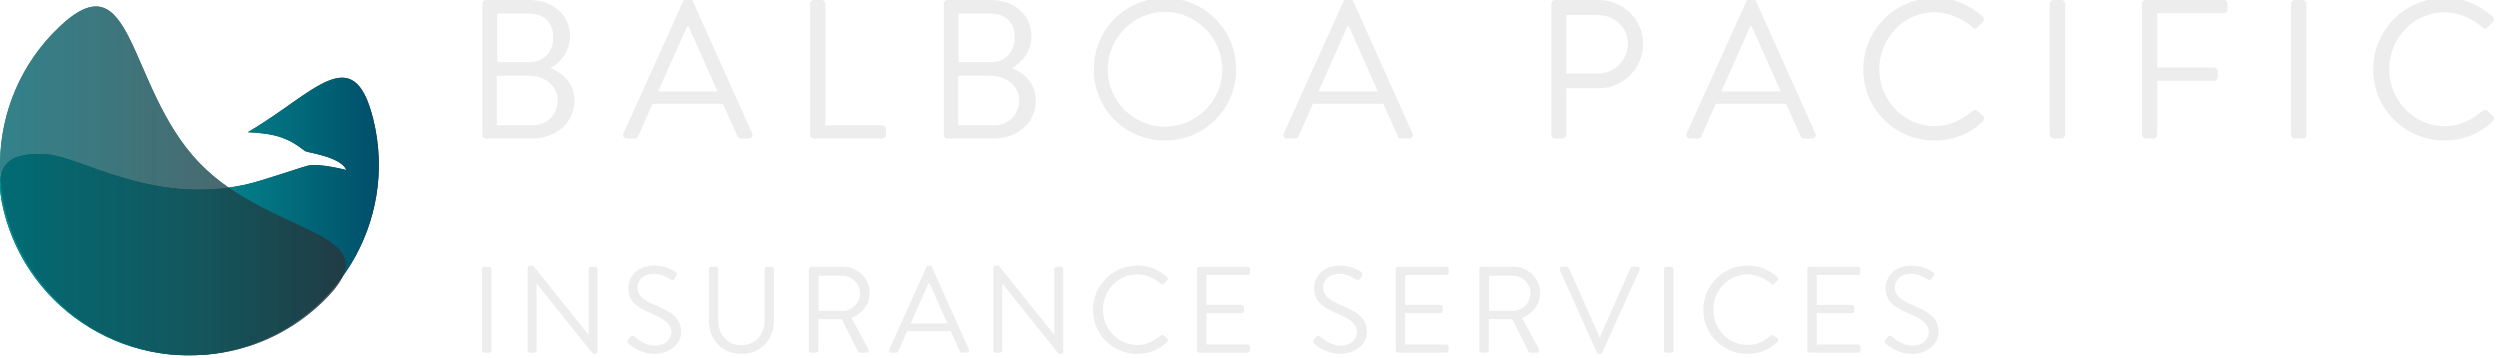
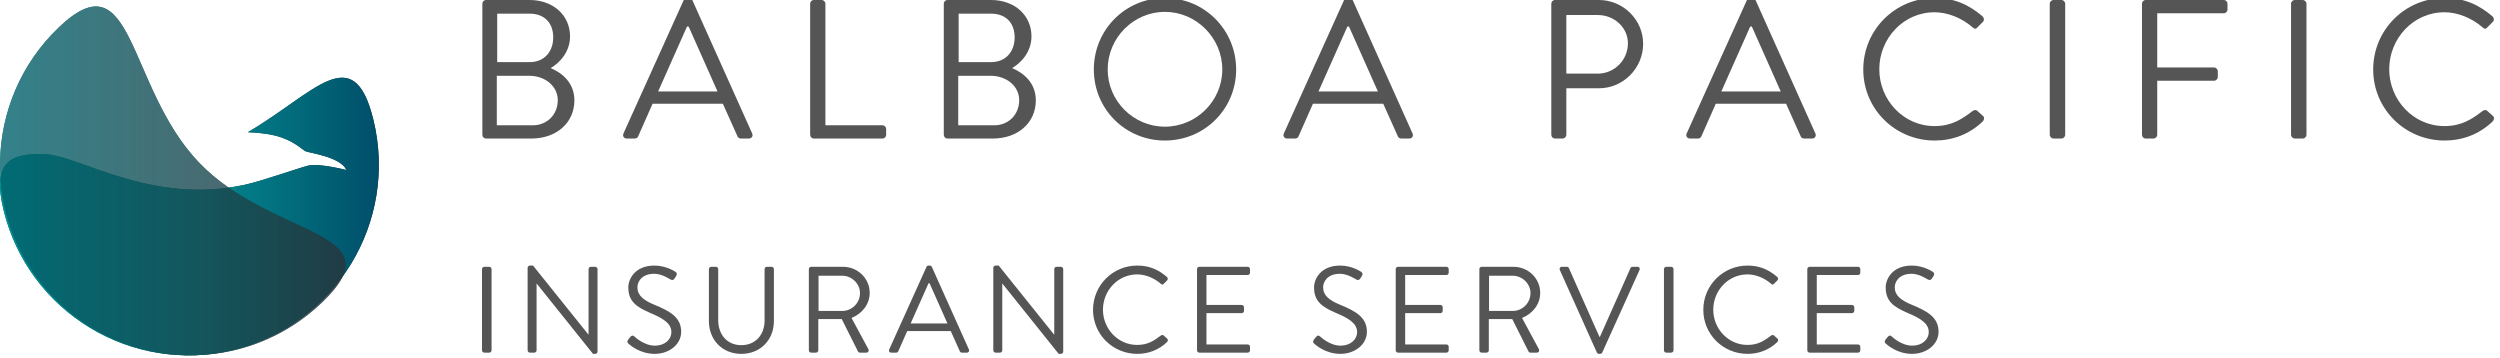
<svg xmlns="http://www.w3.org/2000/svg" width="100%" height="100%" viewBox="0 0 637 91" version="1.1" xml:space="preserve" style="fill-rule:evenodd;clip-rule:evenodd;stroke-linejoin:round;stroke-miterlimit:1.414;">
-   <g transform="matrix(0.75,0,0,0.75,-0,-0)">
-     <g transform="matrix(1,0,0,1,-2170.76,-1194.8)">
-       <clipPath id="_clip1">
-         <rect x="2170.76" y="1194.8" width="849.019" height="120.695" />
-       </clipPath>
-       <g clip-path="url(#_clip1)">
-         <g transform="matrix(1,0,0,1,352.146,104.313)">
-           <g transform="matrix(5.60409,0,0,5.60409,1981.23,717.25)">
-             <path d="M0.224,74.772C0.224,74.892 0.32,75 0.452,75L3.188,75C4.736,75 5.804,74.028 5.804,72.684C5.804,71.58 5,70.992 4.364,70.728C4.928,70.404 5.54,69.732 5.54,68.808C5.54,67.548 4.544,66.6 3.08,66.6L0.452,66.6C0.32,66.6 0.224,66.708 0.224,66.828L0.224,74.772ZM1.124,70.368L1.124,67.428L3.08,67.428C4.004,67.428 4.52,68.004 4.52,68.868C4.52,69.708 4.004,70.368 3.08,70.368L1.124,70.368ZM1.1,74.196L1.1,71.196L3.08,71.196C4.016,71.196 4.796,71.82 4.796,72.672C4.796,73.536 4.16,74.196 3.284,74.196L1.1,74.196Z" style="fill:rgb(232,232,232);fill-opacity:0.8;fill-rule:nonzero;" />
-             <path d="M8.984,75L9.464,75C9.572,75 9.644,74.928 9.668,74.868L10.544,72.888L14.804,72.888L15.692,74.868C15.716,74.928 15.788,75 15.896,75L16.376,75C16.556,75 16.652,74.844 16.58,74.688L12.956,66.612C12.92,66.54 12.86,66.48 12.752,66.48L12.632,66.48C12.524,66.48 12.464,66.54 12.428,66.612L8.78,74.688C8.708,74.844 8.804,75 8.984,75ZM10.88,72.144L12.632,68.208L12.728,68.208C13.316,69.516 13.892,70.836 14.48,72.144L10.88,72.144Z" style="fill:rgb(232,232,232);fill-opacity:0.8;fill-rule:nonzero;" />
-             <path d="M20.096,74.772C20.096,74.892 20.192,75 20.324,75L24.476,75C24.608,75 24.704,74.892 24.704,74.772L24.704,74.424C24.704,74.304 24.608,74.196 24.476,74.196L21.02,74.196L21.02,66.828C21.02,66.708 20.912,66.6 20.792,66.6L20.324,66.6C20.192,66.6 20.096,66.708 20.096,66.828L20.096,74.772Z" style="fill:rgb(232,232,232);fill-opacity:0.8;fill-rule:nonzero;" />
-             <path d="M28.197,74.772C28.197,74.892 28.293,75 28.425,75L31.161,75C32.709,75 33.777,74.028 33.777,72.684C33.777,71.58 32.973,70.992 32.337,70.728C32.901,70.404 33.513,69.732 33.513,68.808C33.513,67.548 32.517,66.6 31.053,66.6L28.425,66.6C28.293,66.6 28.197,66.708 28.197,66.828L28.197,74.772ZM29.097,70.368L29.097,67.428L31.053,67.428C31.977,67.428 32.493,68.004 32.493,68.868C32.493,69.708 31.977,70.368 31.053,70.368L29.097,70.368ZM29.073,74.196L29.073,71.196L31.053,71.196C31.989,71.196 32.769,71.82 32.769,72.672C32.769,73.536 32.133,74.196 31.257,74.196L29.073,74.196Z" style="fill:rgb(232,232,232);fill-opacity:0.8;fill-rule:nonzero;" />
-             <path d="M37.293,70.812C37.293,73.212 39.201,75.12 41.601,75.12C44.001,75.12 45.921,73.212 45.921,70.812C45.921,68.412 44.001,66.48 41.601,66.48C39.201,66.48 37.293,68.412 37.293,70.812ZM38.133,70.812C38.133,68.904 39.693,67.32 41.601,67.32C43.509,67.32 45.081,68.904 45.081,70.812C45.081,72.72 43.509,74.28 41.601,74.28C39.693,74.28 38.133,72.72 38.133,70.812Z" style="fill:rgb(232,232,232);fill-opacity:0.8;fill-rule:nonzero;" />
-             <path d="M49.017,75L49.497,75C49.605,75 49.677,74.928 49.701,74.868L50.577,72.888L54.837,72.888L55.725,74.868C55.749,74.928 55.821,75 55.929,75L56.409,75C56.589,75 56.685,74.844 56.613,74.688L52.989,66.612C52.953,66.54 52.893,66.48 52.785,66.48L52.665,66.48C52.557,66.48 52.497,66.54 52.461,66.612L48.813,74.688C48.741,74.844 48.837,75 49.017,75ZM50.913,72.144L52.665,68.208L52.761,68.208C53.349,69.516 53.925,70.836 54.513,72.144L50.913,72.144Z" style="fill:rgb(232,232,232);fill-opacity:0.8;fill-rule:nonzero;" />
-             <path d="M65.026,74.772C65.026,74.892 65.122,75 65.254,75L65.71,75C65.83,75 65.938,74.892 65.938,74.772L65.938,71.952L67.918,71.952C69.382,71.952 70.594,70.74 70.594,69.252C70.594,67.8 69.382,66.6 67.906,66.6L65.254,66.6C65.122,66.6 65.026,66.708 65.026,66.828L65.026,74.772ZM65.938,71.064L65.938,67.512L67.846,67.512C68.83,67.512 69.67,68.256 69.67,69.228C69.67,70.26 68.83,71.064 67.846,71.064L65.938,71.064Z" style="fill:rgb(232,232,232);fill-opacity:0.8;fill-rule:nonzero;" />
-             <path d="M73.438,75L73.918,75C74.026,75 74.098,74.928 74.122,74.868L74.998,72.888L79.258,72.888L80.146,74.868C80.17,74.928 80.242,75 80.35,75L80.83,75C81.01,75 81.106,74.844 81.034,74.688L77.41,66.612C77.374,66.54 77.314,66.48 77.206,66.48L77.086,66.48C76.978,66.48 76.918,66.54 76.882,66.612L73.234,74.688C73.162,74.844 73.258,75 73.438,75ZM75.334,72.144L77.086,68.208L77.182,68.208C77.77,69.516 78.346,70.836 78.934,72.144L75.334,72.144Z" style="fill:rgb(232,232,232);fill-opacity:0.8;fill-rule:nonzero;" />
-             <path d="M83.938,70.812C83.938,73.212 85.87,75.12 88.27,75.12C89.338,75.12 90.37,74.748 91.186,73.956C91.27,73.872 91.294,73.704 91.198,73.632L90.838,73.308C90.766,73.26 90.67,73.248 90.55,73.344C89.914,73.824 89.302,74.244 88.258,74.244C86.362,74.244 84.91,72.648 84.91,70.8C84.91,68.94 86.362,67.344 88.258,67.344C89.074,67.344 89.926,67.704 90.55,68.244C90.67,68.364 90.766,68.376 90.862,68.256L91.186,67.932C91.282,67.836 91.27,67.692 91.174,67.596C90.358,66.9 89.482,66.48 88.27,66.48C85.87,66.48 83.938,68.412 83.938,70.812Z" style="fill:rgb(232,232,232);fill-opacity:0.8;fill-rule:nonzero;" />
-             <path d="M95.243,74.772C95.243,74.892 95.351,75 95.471,75L95.951,75C96.071,75 96.179,74.892 96.179,74.772L96.179,66.828C96.179,66.708 96.071,66.6 95.951,66.6L95.471,66.6C95.351,66.6 95.243,66.708 95.243,66.828L95.243,74.772Z" style="fill:rgb(232,232,232);fill-opacity:0.8;fill-rule:nonzero;" />
-             <path d="M100.835,74.772C100.835,74.892 100.931,75 101.063,75L101.531,75C101.651,75 101.759,74.892 101.759,74.772L101.759,71.496L105.203,71.496C105.323,71.496 105.431,71.388 105.431,71.268L105.431,70.92C105.431,70.8 105.323,70.692 105.203,70.692L101.759,70.692L101.759,67.404L105.791,67.404C105.923,67.404 106.019,67.296 106.019,67.176L106.019,66.828C106.019,66.708 105.923,66.6 105.791,66.6L101.063,66.6C100.931,66.6 100.835,66.708 100.835,66.828L100.835,74.772Z" style="fill:rgb(232,232,232);fill-opacity:0.8;fill-rule:nonzero;" />
-             <path d="M109.871,74.772C109.871,74.892 109.979,75 110.099,75L110.579,75C110.699,75 110.807,74.892 110.807,74.772L110.807,66.828C110.807,66.708 110.699,66.6 110.579,66.6L110.099,66.6C109.979,66.6 109.871,66.708 109.871,66.828L109.871,74.772Z" style="fill:rgb(232,232,232);fill-opacity:0.8;fill-rule:nonzero;" />
-             <path d="M114.851,70.812C114.851,73.212 116.783,75.12 119.183,75.12C120.251,75.12 121.283,74.748 122.099,73.956C122.183,73.872 122.207,73.704 122.111,73.632L121.751,73.308C121.679,73.26 121.583,73.248 121.463,73.344C120.827,73.824 120.215,74.244 119.171,74.244C117.275,74.244 115.823,72.648 115.823,70.8C115.823,68.94 117.275,67.344 119.171,67.344C119.987,67.344 120.839,67.704 121.463,68.244C121.583,68.364 121.679,68.376 121.775,68.256L122.099,67.932C122.195,67.836 122.183,67.692 122.087,67.596C121.271,66.9 120.395,66.48 119.183,66.48C116.783,66.48 114.851,68.412 114.851,70.812Z" style="fill:rgb(232,232,232);fill-opacity:0.8;fill-rule:nonzero;" />
-           </g>
-           <g transform="matrix(5.60409,0,0,5.60409,1983.72,789.986)">
-             <path d="M-0.242,74.859C-0.242,74.933 -0.175,75 -0.1,75L0.197,75C0.271,75 0.338,74.933 0.338,74.859L0.338,69.937C0.338,69.862 0.271,69.795 0.197,69.795L-0.1,69.795C-0.175,69.795 -0.242,69.862 -0.242,69.937L-0.242,74.859Z" style="fill:rgb(232,232,232);fill-opacity:0.8;fill-rule:nonzero;" />
-             <path d="M2.524,74.859C2.524,74.933 2.591,75 2.665,75L2.926,75C3.007,75 3.067,74.933 3.067,74.859L3.067,70.814L3.074,70.814L6.487,75.074L6.621,75.074C6.695,75.074 6.762,75.015 6.762,74.941L6.762,69.937C6.762,69.862 6.695,69.795 6.621,69.795L6.361,69.795C6.279,69.795 6.219,69.862 6.219,69.937L6.219,73.9C6.212,73.9 6.212,73.9 6.205,73.9L2.851,69.721L2.665,69.721C2.591,69.721 2.524,69.781 2.524,69.855L2.524,74.859Z" style="fill:rgb(232,232,232);fill-opacity:0.8;fill-rule:nonzero;" />
-             <path d="M8.658,74.472C8.755,74.561 9.35,75.074 10.227,75.074C11.097,75.074 11.833,74.509 11.833,73.736C11.833,72.874 11.186,72.494 10.182,72.085C9.558,71.825 9.179,71.535 9.179,71.037C9.179,70.725 9.416,70.219 10.205,70.219C10.658,70.219 11.127,70.532 11.179,70.561C11.298,70.628 11.372,70.598 11.439,70.494C11.469,70.45 11.498,70.398 11.528,70.353C11.617,70.212 11.528,70.123 11.483,70.1C11.483,70.1 10.941,69.721 10.212,69.721C9.03,69.721 8.628,70.539 8.628,71.045C8.628,71.892 9.119,72.227 9.937,72.584C10.792,72.94 11.238,73.245 11.238,73.758C11.238,74.197 10.844,74.576 10.242,74.576C9.58,74.576 9.037,74.056 8.985,74.011C8.881,73.922 8.799,73.981 8.725,74.078C8.688,74.123 8.651,74.175 8.614,74.219C8.524,74.361 8.599,74.42 8.658,74.472Z" style="fill:rgb(232,232,232);fill-opacity:0.8;fill-rule:nonzero;" />
-             <path d="M13.513,73.082C13.513,74.212 14.309,75.074 15.476,75.074C16.651,75.074 17.454,74.212 17.454,73.082L17.454,69.937C17.454,69.862 17.387,69.795 17.313,69.795L17.03,69.795C16.948,69.795 16.889,69.862 16.889,69.937L16.889,73.052C16.889,73.9 16.353,74.546 15.476,74.546C14.606,74.546 14.078,73.885 14.078,73.037L14.078,69.937C14.078,69.862 14.019,69.795 13.937,69.795L13.654,69.795C13.58,69.795 13.513,69.862 13.513,69.937L13.513,73.082Z" style="fill:rgb(232,232,232);fill-opacity:0.8;fill-rule:nonzero;" />
-             <path d="M19.573,74.859C19.573,74.933 19.632,75 19.714,75L20.004,75C20.078,75 20.145,74.933 20.145,74.859L20.145,72.963L21.565,72.963L22.554,74.933C22.569,74.963 22.606,75 22.673,75L23.052,75C23.179,75 23.231,74.881 23.179,74.784L22.16,72.896C22.807,72.636 23.261,72.063 23.261,71.379C23.261,70.494 22.532,69.795 21.64,69.795L19.714,69.795C19.632,69.795 19.573,69.862 19.573,69.937L19.573,74.859ZM20.16,72.472L20.16,70.338L21.603,70.338C22.175,70.338 22.673,70.822 22.673,71.387C22.673,71.996 22.175,72.472 21.603,72.472L20.16,72.472Z" style="fill:rgb(232,232,232);fill-opacity:0.8;fill-rule:nonzero;" />
-             <path d="M24.569,75L24.867,75C24.933,75 24.978,74.955 24.993,74.918L25.536,73.691L28.175,73.691L28.725,74.918C28.74,74.955 28.785,75 28.852,75L29.149,75C29.261,75 29.32,74.903 29.275,74.807L27.03,69.803C27.008,69.758 26.971,69.721 26.904,69.721L26.829,69.721C26.762,69.721 26.725,69.758 26.703,69.803L24.443,74.807C24.398,74.903 24.458,75 24.569,75ZM25.744,73.23L26.829,70.792L26.889,70.792C27.253,71.602 27.61,72.42 27.974,73.23L25.744,73.23Z" style="fill:rgb(232,232,232);fill-opacity:0.8;fill-rule:nonzero;" />
-             <path d="M30.755,74.859C30.755,74.933 30.822,75 30.896,75L31.157,75C31.238,75 31.298,74.933 31.298,74.859L31.298,70.814L31.305,70.814L34.718,75.074L34.852,75.074C34.926,75.074 34.993,75.015 34.993,74.941L34.993,69.937C34.993,69.862 34.926,69.795 34.852,69.795L34.592,69.795C34.51,69.795 34.45,69.862 34.45,69.937L34.45,73.9C34.443,73.9 34.443,73.9 34.435,73.9L31.082,69.721L30.896,69.721C30.822,69.721 30.755,69.781 30.755,69.855L30.755,74.859Z" style="fill:rgb(232,232,232);fill-opacity:0.8;fill-rule:nonzero;" />
-             <path d="M36.8,72.405C36.8,73.892 37.997,75.074 39.484,75.074C40.146,75.074 40.785,74.844 41.291,74.353C41.343,74.301 41.357,74.197 41.298,74.152L41.075,73.952C41.03,73.922 40.971,73.914 40.896,73.974C40.502,74.271 40.123,74.532 39.476,74.532C38.302,74.532 37.402,73.543 37.402,72.398C37.402,71.245 38.302,70.256 39.476,70.256C39.982,70.256 40.51,70.479 40.896,70.814C40.971,70.888 41.03,70.896 41.09,70.822L41.291,70.621C41.35,70.561 41.343,70.472 41.283,70.413C40.777,69.981 40.235,69.721 39.484,69.721C37.997,69.721 36.8,70.918 36.8,72.405Z" style="fill:rgb(232,232,232);fill-opacity:0.8;fill-rule:nonzero;" />
-             <path d="M43.105,74.859C43.105,74.933 43.164,75 43.246,75L46.175,75C46.257,75 46.317,74.933 46.317,74.859L46.317,74.643C46.317,74.569 46.257,74.502 46.175,74.502L43.677,74.502L43.677,72.606L45.811,72.606C45.885,72.606 45.952,72.546 45.952,72.465L45.952,72.249C45.952,72.175 45.885,72.108 45.811,72.108L43.677,72.108L43.677,70.294L46.175,70.294C46.257,70.294 46.317,70.227 46.317,70.152L46.317,69.937C46.317,69.862 46.257,69.795 46.175,69.795L43.246,69.795C43.164,69.795 43.105,69.862 43.105,69.937L43.105,74.859Z" style="fill:rgb(232,232,232);fill-opacity:0.8;fill-rule:nonzero;" />
-             <path d="M50.228,74.472C50.325,74.561 50.92,75.074 51.797,75.074C52.667,75.074 53.403,74.509 53.403,73.736C53.403,72.874 52.756,72.494 51.752,72.085C51.128,71.825 50.749,71.535 50.749,71.037C50.749,70.725 50.987,70.219 51.775,70.219C52.228,70.219 52.697,70.532 52.749,70.561C52.868,70.628 52.942,70.598 53.009,70.494C53.039,70.45 53.068,70.398 53.098,70.353C53.187,70.212 53.098,70.123 53.054,70.1C53.054,70.1 52.511,69.721 51.782,69.721C50.6,69.721 50.199,70.539 50.199,71.045C50.199,71.892 50.689,72.227 51.507,72.584C52.362,72.94 52.808,73.245 52.808,73.758C52.808,74.197 52.414,74.576 51.812,74.576C51.15,74.576 50.608,74.056 50.555,74.011C50.451,73.922 50.37,73.981 50.295,74.078C50.258,74.123 50.221,74.175 50.184,74.219C50.094,74.361 50.169,74.42 50.228,74.472Z" style="fill:rgb(232,232,232);fill-opacity:0.8;fill-rule:nonzero;" />
-             <path d="M55.15,74.859C55.15,74.933 55.21,75 55.292,75L58.221,75C58.303,75 58.362,74.933 58.362,74.859L58.362,74.643C58.362,74.569 58.303,74.502 58.221,74.502L55.723,74.502L55.723,72.606L57.857,72.606C57.931,72.606 57.998,72.546 57.998,72.465L57.998,72.249C57.998,72.175 57.931,72.108 57.857,72.108L55.723,72.108L55.723,70.294L58.221,70.294C58.303,70.294 58.362,70.227 58.362,70.152L58.362,69.937C58.362,69.862 58.303,69.795 58.221,69.795L55.292,69.795C55.21,69.795 55.15,69.862 55.15,69.937L55.15,74.859Z" style="fill:rgb(232,232,232);fill-opacity:0.8;fill-rule:nonzero;" />
-             <path d="M60.221,74.859C60.221,74.933 60.28,75 60.362,75L60.652,75C60.727,75 60.794,74.933 60.794,74.859L60.794,72.963L62.214,72.963L63.202,74.933C63.217,74.963 63.255,75 63.321,75L63.701,75C63.827,75 63.879,74.881 63.827,74.784L62.808,72.896C63.455,72.636 63.909,72.063 63.909,71.379C63.909,70.494 63.18,69.795 62.288,69.795L60.362,69.795C60.28,69.795 60.221,69.862 60.221,69.937L60.221,74.859ZM60.808,72.472L60.808,70.338L62.251,70.338C62.823,70.338 63.321,70.822 63.321,71.387C63.321,71.996 62.823,72.472 62.251,72.472L60.808,72.472Z" style="fill:rgb(232,232,232);fill-opacity:0.8;fill-rule:nonzero;" />
-             <path d="M67.344,74.993C67.366,75.037 67.418,75.074 67.47,75.074L67.545,75.074C67.604,75.074 67.649,75.037 67.671,74.993L69.931,69.989C69.976,69.892 69.916,69.795 69.805,69.795L69.507,69.795C69.448,69.795 69.396,69.84 69.381,69.877L67.53,74.041L67.5,74.041L65.649,69.877C65.634,69.84 65.589,69.795 65.522,69.795L65.225,69.795C65.113,69.795 65.054,69.892 65.098,69.989L67.344,74.993Z" style="fill:rgb(232,232,232);fill-opacity:0.8;fill-rule:nonzero;" />
-             <path d="M71.411,74.859C71.411,74.933 71.478,75 71.552,75L71.849,75C71.924,75 71.991,74.933 71.991,74.859L71.991,69.937C71.991,69.862 71.924,69.795 71.849,69.795L71.552,69.795C71.478,69.795 71.411,69.862 71.411,69.937L71.411,74.859Z" style="fill:rgb(232,232,232);fill-opacity:0.8;fill-rule:nonzero;" />
-             <path d="M73.797,72.405C73.797,73.892 74.994,75.074 76.481,75.074C77.143,75.074 77.783,74.844 78.288,74.353C78.34,74.301 78.355,74.197 78.296,74.152L78.073,73.952C78.028,73.922 77.968,73.914 77.894,73.974C77.5,74.271 77.121,74.532 76.474,74.532C75.299,74.532 74.4,73.543 74.4,72.398C74.4,71.245 75.299,70.256 76.474,70.256C76.98,70.256 77.507,70.479 77.894,70.814C77.968,70.888 78.028,70.896 78.087,70.822L78.288,70.621C78.348,70.561 78.34,70.472 78.281,70.413C77.775,69.981 77.232,69.721 76.481,69.721C74.994,69.721 73.797,70.918 73.797,72.405Z" style="fill:rgb(232,232,232);fill-opacity:0.8;fill-rule:nonzero;" />
-             <path d="M80.102,74.859C80.102,74.933 80.162,75 80.244,75L83.173,75C83.255,75 83.314,74.933 83.314,74.859L83.314,74.643C83.314,74.569 83.255,74.502 83.173,74.502L80.675,74.502L80.675,72.606L82.809,72.606C82.883,72.606 82.95,72.546 82.95,72.465L82.95,72.249C82.95,72.175 82.883,72.108 82.809,72.108L80.675,72.108L80.675,70.294L83.173,70.294C83.255,70.294 83.314,70.227 83.314,70.152L83.314,69.937C83.314,69.862 83.255,69.795 83.173,69.795L80.244,69.795C80.162,69.795 80.102,69.862 80.102,69.937L80.102,74.859Z" style="fill:rgb(232,232,232);fill-opacity:0.8;fill-rule:nonzero;" />
-             <path d="M84.883,74.472C84.98,74.561 85.574,75.074 86.452,75.074C87.322,75.074 88.058,74.509 88.058,73.736C88.058,72.874 87.411,72.494 86.407,72.085C85.783,71.825 85.403,71.535 85.403,71.037C85.403,70.725 85.641,70.219 86.43,70.219C86.883,70.219 87.351,70.532 87.404,70.561C87.522,70.628 87.597,70.598 87.664,70.494C87.693,70.45 87.723,70.398 87.753,70.353C87.842,70.212 87.753,70.123 87.708,70.1C87.708,70.1 87.166,69.721 86.437,69.721C85.255,69.721 84.853,70.539 84.853,71.045C84.853,71.892 85.344,72.227 86.162,72.584C87.017,72.94 87.463,73.245 87.463,73.758C87.463,74.197 87.069,74.576 86.467,74.576C85.805,74.576 85.262,74.056 85.21,74.011C85.106,73.922 85.024,73.981 84.95,74.078C84.913,74.123 84.876,74.175 84.838,74.219C84.749,74.361 84.824,74.42 84.883,74.472Z" style="fill:rgb(232,232,232);fill-opacity:0.8;fill-rule:nonzero;" />
-           </g>
-           <g transform="matrix(0.44105,0,0,0.44105,850.87,775.823)">
-             <g transform="matrix(5.60409,0,0,5.60409,1981.23,717.25)">
-               <path d="M72.065,17.489C81.197,12.18 86.572,4.601 89.312,15.747C92.758,29.77 84.172,43.953 70.149,47.4C56.126,50.847 41.943,42.26 38.496,28.237C36.834,21.476 39.496,20.304 44.271,20.517C48.958,20.726 58.784,27.542 71.728,24.7C73.987,24.204 78.908,22.459 80.357,22.086C81.813,21.715 85.618,22.692 85.618,22.692C84.835,20.886 80.56,20.35 80.028,20.123C79.496,19.896 78.434,18.624 75.828,17.958C74.756,17.685 73.349,17.552 72.065,17.489Z" style="fill:url(#_Linear2);" />
-               <clipPath id="_clip3">
-                 <path d="M72.065,17.489C81.197,12.18 86.572,4.601 89.312,15.747C92.758,29.77 84.172,43.953 70.149,47.4C56.126,50.847 41.943,42.26 38.496,28.237C36.834,21.476 39.496,20.304 44.271,20.517C48.958,20.726 58.784,27.542 71.728,24.7C73.987,24.204 78.908,22.459 80.357,22.086C81.813,21.715 85.618,22.692 85.618,22.692C84.835,20.886 80.56,20.35 80.028,20.123C79.496,19.896 78.434,18.624 75.828,17.958C74.756,17.685 73.349,17.552 72.065,17.489Z" />
-               </clipPath>
-               <g clip-path="url(#_clip3)">
-                 <rect x="33" y="5" width="62.073" height="48.161" style="fill:url(#_Linear4);fill-rule:nonzero;" />
-               </g>
-             </g>
-             <g transform="matrix(5.60409,0,0,5.60409,1981.23,717.25)">
-               <g opacity="0.8">
-                 <path d="M82.271,40.883C71.85,50.88 55.274,50.535 45.278,40.114C35.281,29.694 35.626,13.117 46.047,3.121C56.467,-6.876 55.366,11.255 65.363,21.676C75.359,32.097 92.692,30.887 82.271,40.883Z" style="fill:url(#_Linear5);" />
-                 <clipPath id="_clip6">
-                   <path d="M82.271,40.883C71.85,50.88 55.274,50.535 45.278,40.114C35.281,29.694 35.626,13.117 46.047,3.121C56.467,-6.876 55.366,11.255 65.363,21.676C75.359,32.097 92.692,30.887 82.271,40.883Z" />
-                 </clipPath>
-                 <g clip-path="url(#_clip6)">
-                   <rect x="38" y="0" width="48" height="49" style="fill:url(#_Linear7);fill-rule:nonzero;" />
-                 </g>
-               </g>
-             </g>
+   <g transform="matrix(0.75,0,0,0.75,-1363.96,-817.865)">
+     <g transform="matrix(5.60409,0,0,5.60409,1981.23,717.25)">
+       <path d="M0.224,74.772C0.224,74.892 0.32,75 0.452,75L3.188,75C4.736,75 5.804,74.028 5.804,72.684C5.804,71.58 5,70.992 4.364,70.728C4.928,70.404 5.54,69.732 5.54,68.808C5.54,67.548 4.544,66.6 3.08,66.6L0.452,66.6C0.32,66.6 0.224,66.708 0.224,66.828L0.224,74.772ZM1.124,70.368L1.124,67.428L3.08,67.428C4.004,67.428 4.52,68.004 4.52,68.868C4.52,69.708 4.004,70.368 3.08,70.368L1.124,70.368ZM1.1,74.196L1.1,71.196L3.08,71.196C4.016,71.196 4.796,71.82 4.796,72.672C4.796,73.536 4.16,74.196 3.284,74.196L1.1,74.196Z" style="fill:rgb(43,43,43);fill-opacity:0.8;fill-rule:nonzero;" />
+       <path d="M8.984,75L9.464,75C9.572,75 9.644,74.928 9.668,74.868L10.544,72.888L14.804,72.888L15.692,74.868C15.716,74.928 15.788,75 15.896,75L16.376,75C16.556,75 16.652,74.844 16.58,74.688L12.956,66.612C12.92,66.54 12.86,66.48 12.752,66.48L12.632,66.48C12.524,66.48 12.464,66.54 12.428,66.612L8.78,74.688C8.708,74.844 8.804,75 8.984,75ZM10.88,72.144L12.632,68.208L12.728,68.208C13.316,69.516 13.892,70.836 14.48,72.144L10.88,72.144Z" style="fill:rgb(43,43,43);fill-opacity:0.8;fill-rule:nonzero;" />
+       <path d="M20.096,74.772C20.096,74.892 20.192,75 20.324,75L24.476,75C24.608,75 24.704,74.892 24.704,74.772L24.704,74.424C24.704,74.304 24.608,74.196 24.476,74.196L21.02,74.196L21.02,66.828C21.02,66.708 20.912,66.6 20.792,66.6L20.324,66.6C20.192,66.6 20.096,66.708 20.096,66.828L20.096,74.772Z" style="fill:rgb(43,43,43);fill-opacity:0.8;fill-rule:nonzero;" />
+       <path d="M28.197,74.772C28.197,74.892 28.293,75 28.425,75L31.161,75C32.709,75 33.777,74.028 33.777,72.684C33.777,71.58 32.973,70.992 32.337,70.728C32.901,70.404 33.513,69.732 33.513,68.808C33.513,67.548 32.517,66.6 31.053,66.6L28.425,66.6C28.293,66.6 28.197,66.708 28.197,66.828L28.197,74.772ZM29.097,70.368L29.097,67.428L31.053,67.428C31.977,67.428 32.493,68.004 32.493,68.868C32.493,69.708 31.977,70.368 31.053,70.368L29.097,70.368ZM29.073,74.196L29.073,71.196L31.053,71.196C31.989,71.196 32.769,71.82 32.769,72.672C32.769,73.536 32.133,74.196 31.257,74.196L29.073,74.196Z" style="fill:rgb(43,43,43);fill-opacity:0.8;fill-rule:nonzero;" />
+       <path d="M37.293,70.812C37.293,73.212 39.201,75.12 41.601,75.12C44.001,75.12 45.921,73.212 45.921,70.812C45.921,68.412 44.001,66.48 41.601,66.48C39.201,66.48 37.293,68.412 37.293,70.812ZM38.133,70.812C38.133,68.904 39.693,67.32 41.601,67.32C43.509,67.32 45.081,68.904 45.081,70.812C45.081,72.72 43.509,74.28 41.601,74.28C39.693,74.28 38.133,72.72 38.133,70.812Z" style="fill:rgb(43,43,43);fill-opacity:0.8;fill-rule:nonzero;" />
+       <path d="M49.017,75L49.497,75C49.605,75 49.677,74.928 49.701,74.868L50.577,72.888L54.837,72.888L55.725,74.868C55.749,74.928 55.821,75 55.929,75L56.409,75C56.589,75 56.685,74.844 56.613,74.688L52.989,66.612C52.953,66.54 52.893,66.48 52.785,66.48L52.665,66.48C52.557,66.48 52.497,66.54 52.461,66.612L48.813,74.688C48.741,74.844 48.837,75 49.017,75ZM50.913,72.144L52.665,68.208L52.761,68.208C53.349,69.516 53.925,70.836 54.513,72.144L50.913,72.144Z" style="fill:rgb(43,43,43);fill-opacity:0.8;fill-rule:nonzero;" />
+       <path d="M65.026,74.772C65.026,74.892 65.122,75 65.254,75L65.71,75C65.83,75 65.938,74.892 65.938,74.772L65.938,71.952L67.918,71.952C69.382,71.952 70.594,70.74 70.594,69.252C70.594,67.8 69.382,66.6 67.906,66.6L65.254,66.6C65.122,66.6 65.026,66.708 65.026,66.828L65.026,74.772ZM65.938,71.064L65.938,67.512L67.846,67.512C68.83,67.512 69.67,68.256 69.67,69.228C69.67,70.26 68.83,71.064 67.846,71.064L65.938,71.064Z" style="fill:rgb(43,43,43);fill-opacity:0.8;fill-rule:nonzero;" />
+       <path d="M73.438,75L73.918,75C74.026,75 74.098,74.928 74.122,74.868L74.998,72.888L79.258,72.888L80.146,74.868C80.17,74.928 80.242,75 80.35,75L80.83,75C81.01,75 81.106,74.844 81.034,74.688L77.41,66.612C77.374,66.54 77.314,66.48 77.206,66.48L77.086,66.48C76.978,66.48 76.918,66.54 76.882,66.612L73.234,74.688C73.162,74.844 73.258,75 73.438,75ZM75.334,72.144L77.086,68.208L77.182,68.208C77.77,69.516 78.346,70.836 78.934,72.144L75.334,72.144Z" style="fill:rgb(43,43,43);fill-opacity:0.8;fill-rule:nonzero;" />
+       <path d="M83.938,70.812C83.938,73.212 85.87,75.12 88.27,75.12C89.338,75.12 90.37,74.748 91.186,73.956C91.27,73.872 91.294,73.704 91.198,73.632L90.838,73.308C90.766,73.26 90.67,73.248 90.55,73.344C89.914,73.824 89.302,74.244 88.258,74.244C86.362,74.244 84.91,72.648 84.91,70.8C84.91,68.94 86.362,67.344 88.258,67.344C89.074,67.344 89.926,67.704 90.55,68.244C90.67,68.364 90.766,68.376 90.862,68.256L91.186,67.932C91.282,67.836 91.27,67.692 91.174,67.596C90.358,66.9 89.482,66.48 88.27,66.48C85.87,66.48 83.938,68.412 83.938,70.812Z" style="fill:rgb(43,43,43);fill-opacity:0.8;fill-rule:nonzero;" />
+       <path d="M95.243,74.772C95.243,74.892 95.351,75 95.471,75L95.951,75C96.071,75 96.179,74.892 96.179,74.772L96.179,66.828C96.179,66.708 96.071,66.6 95.951,66.6L95.471,66.6C95.351,66.6 95.243,66.708 95.243,66.828L95.243,74.772Z" style="fill:rgb(43,43,43);fill-opacity:0.8;fill-rule:nonzero;" />
+       <path d="M100.835,74.772C100.835,74.892 100.931,75 101.063,75L101.531,75C101.651,75 101.759,74.892 101.759,74.772L101.759,71.496L105.203,71.496C105.323,71.496 105.431,71.388 105.431,71.268L105.431,70.92C105.431,70.8 105.323,70.692 105.203,70.692L101.759,70.692L101.759,67.404L105.791,67.404C105.923,67.404 106.019,67.296 106.019,67.176L106.019,66.828C106.019,66.708 105.923,66.6 105.791,66.6L101.063,66.6C100.931,66.6 100.835,66.708 100.835,66.828L100.835,74.772Z" style="fill:rgb(43,43,43);fill-opacity:0.8;fill-rule:nonzero;" />
+       <path d="M109.871,74.772C109.871,74.892 109.979,75 110.099,75L110.579,75C110.699,75 110.807,74.892 110.807,74.772L110.807,66.828C110.807,66.708 110.699,66.6 110.579,66.6L110.099,66.6C109.979,66.6 109.871,66.708 109.871,66.828L109.871,74.772Z" style="fill:rgb(43,43,43);fill-opacity:0.8;fill-rule:nonzero;" />
+       <path d="M114.851,70.812C114.851,73.212 116.783,75.12 119.183,75.12C120.251,75.12 121.283,74.748 122.099,73.956C122.183,73.872 122.207,73.704 122.111,73.632L121.751,73.308C121.679,73.26 121.583,73.248 121.463,73.344C120.827,73.824 120.215,74.244 119.171,74.244C117.275,74.244 115.823,72.648 115.823,70.8C115.823,68.94 117.275,67.344 119.171,67.344C119.987,67.344 120.839,67.704 121.463,68.244C121.583,68.364 121.679,68.376 121.775,68.256L122.099,67.932C122.195,67.836 122.183,67.692 122.087,67.596C121.271,66.9 120.395,66.48 119.183,66.48C116.783,66.48 114.851,68.412 114.851,70.812Z" style="fill:rgb(43,43,43);fill-opacity:0.8;fill-rule:nonzero;" />
+     </g>
+     <g transform="matrix(5.60409,0,0,5.60409,1983.72,789.986)">
+       <path d="M-0.242,74.859C-0.242,74.933 -0.175,75 -0.1,75L0.197,75C0.271,75 0.338,74.933 0.338,74.859L0.338,69.937C0.338,69.862 0.271,69.795 0.197,69.795L-0.1,69.795C-0.175,69.795 -0.242,69.862 -0.242,69.937L-0.242,74.859Z" style="fill:rgb(43,43,43);fill-opacity:0.8;fill-rule:nonzero;" />
+       <path d="M2.524,74.859C2.524,74.933 2.591,75 2.665,75L2.926,75C3.007,75 3.067,74.933 3.067,74.859L3.067,70.814L3.074,70.814L6.487,75.074L6.621,75.074C6.695,75.074 6.762,75.015 6.762,74.941L6.762,69.937C6.762,69.862 6.695,69.795 6.621,69.795L6.361,69.795C6.279,69.795 6.219,69.862 6.219,69.937L6.219,73.9C6.212,73.9 6.212,73.9 6.205,73.9L2.851,69.721L2.665,69.721C2.591,69.721 2.524,69.781 2.524,69.855L2.524,74.859Z" style="fill:rgb(43,43,43);fill-opacity:0.8;fill-rule:nonzero;" />
+       <path d="M8.658,74.472C8.755,74.561 9.35,75.074 10.227,75.074C11.097,75.074 11.833,74.509 11.833,73.736C11.833,72.874 11.186,72.494 10.182,72.085C9.558,71.825 9.179,71.535 9.179,71.037C9.179,70.725 9.416,70.219 10.205,70.219C10.658,70.219 11.127,70.532 11.179,70.561C11.298,70.628 11.372,70.598 11.439,70.494C11.469,70.45 11.498,70.398 11.528,70.353C11.617,70.212 11.528,70.123 11.483,70.1C11.483,70.1 10.941,69.721 10.212,69.721C9.03,69.721 8.628,70.539 8.628,71.045C8.628,71.892 9.119,72.227 9.937,72.584C10.792,72.94 11.238,73.245 11.238,73.758C11.238,74.197 10.844,74.576 10.242,74.576C9.58,74.576 9.037,74.056 8.985,74.011C8.881,73.922 8.799,73.981 8.725,74.078C8.688,74.123 8.651,74.175 8.614,74.219C8.524,74.361 8.599,74.42 8.658,74.472Z" style="fill:rgb(43,43,43);fill-opacity:0.8;fill-rule:nonzero;" />
+       <path d="M13.513,73.082C13.513,74.212 14.309,75.074 15.476,75.074C16.651,75.074 17.454,74.212 17.454,73.082L17.454,69.937C17.454,69.862 17.387,69.795 17.313,69.795L17.03,69.795C16.948,69.795 16.889,69.862 16.889,69.937L16.889,73.052C16.889,73.9 16.353,74.546 15.476,74.546C14.606,74.546 14.078,73.885 14.078,73.037L14.078,69.937C14.078,69.862 14.019,69.795 13.937,69.795L13.654,69.795C13.58,69.795 13.513,69.862 13.513,69.937L13.513,73.082Z" style="fill:rgb(43,43,43);fill-opacity:0.8;fill-rule:nonzero;" />
+       <path d="M19.573,74.859C19.573,74.933 19.632,75 19.714,75L20.004,75C20.078,75 20.145,74.933 20.145,74.859L20.145,72.963L21.565,72.963L22.554,74.933C22.569,74.963 22.606,75 22.673,75L23.052,75C23.179,75 23.231,74.881 23.179,74.784L22.16,72.896C22.807,72.636 23.261,72.063 23.261,71.379C23.261,70.494 22.532,69.795 21.64,69.795L19.714,69.795C19.632,69.795 19.573,69.862 19.573,69.937L19.573,74.859ZM20.16,72.472L20.16,70.338L21.603,70.338C22.175,70.338 22.673,70.822 22.673,71.387C22.673,71.996 22.175,72.472 21.603,72.472L20.16,72.472Z" style="fill:rgb(43,43,43);fill-opacity:0.8;fill-rule:nonzero;" />
+       <path d="M24.569,75L24.867,75C24.933,75 24.978,74.955 24.993,74.918L25.536,73.691L28.175,73.691L28.725,74.918C28.74,74.955 28.785,75 28.852,75L29.149,75C29.261,75 29.32,74.903 29.275,74.807L27.03,69.803C27.008,69.758 26.971,69.721 26.904,69.721L26.829,69.721C26.762,69.721 26.725,69.758 26.703,69.803L24.443,74.807C24.398,74.903 24.458,75 24.569,75ZM25.744,73.23L26.829,70.792L26.889,70.792C27.253,71.602 27.61,72.42 27.974,73.23L25.744,73.23Z" style="fill:rgb(43,43,43);fill-opacity:0.8;fill-rule:nonzero;" />
+       <path d="M30.755,74.859C30.755,74.933 30.822,75 30.896,75L31.157,75C31.238,75 31.298,74.933 31.298,74.859L31.298,70.814L31.305,70.814L34.718,75.074L34.852,75.074C34.926,75.074 34.993,75.015 34.993,74.941L34.993,69.937C34.993,69.862 34.926,69.795 34.852,69.795L34.592,69.795C34.51,69.795 34.45,69.862 34.45,69.937L34.45,73.9C34.443,73.9 34.443,73.9 34.435,73.9L31.082,69.721L30.896,69.721C30.822,69.721 30.755,69.781 30.755,69.855L30.755,74.859Z" style="fill:rgb(43,43,43);fill-opacity:0.8;fill-rule:nonzero;" />
+       <path d="M36.8,72.405C36.8,73.892 37.997,75.074 39.484,75.074C40.146,75.074 40.785,74.844 41.291,74.353C41.343,74.301 41.357,74.197 41.298,74.152L41.075,73.952C41.03,73.922 40.971,73.914 40.896,73.974C40.502,74.271 40.123,74.532 39.476,74.532C38.302,74.532 37.402,73.543 37.402,72.398C37.402,71.245 38.302,70.256 39.476,70.256C39.982,70.256 40.51,70.479 40.896,70.814C40.971,70.888 41.03,70.896 41.09,70.822L41.291,70.621C41.35,70.561 41.343,70.472 41.283,70.413C40.777,69.981 40.235,69.721 39.484,69.721C37.997,69.721 36.8,70.918 36.8,72.405Z" style="fill:rgb(43,43,43);fill-opacity:0.8;fill-rule:nonzero;" />
+       <path d="M43.105,74.859C43.105,74.933 43.164,75 43.246,75L46.175,75C46.257,75 46.317,74.933 46.317,74.859L46.317,74.643C46.317,74.569 46.257,74.502 46.175,74.502L43.677,74.502L43.677,72.606L45.811,72.606C45.885,72.606 45.952,72.546 45.952,72.465L45.952,72.249C45.952,72.175 45.885,72.108 45.811,72.108L43.677,72.108L43.677,70.294L46.175,70.294C46.257,70.294 46.317,70.227 46.317,70.152L46.317,69.937C46.317,69.862 46.257,69.795 46.175,69.795L43.246,69.795C43.164,69.795 43.105,69.862 43.105,69.937L43.105,74.859Z" style="fill:rgb(43,43,43);fill-opacity:0.8;fill-rule:nonzero;" />
+       <path d="M50.228,74.472C50.325,74.561 50.92,75.074 51.797,75.074C52.667,75.074 53.403,74.509 53.403,73.736C53.403,72.874 52.756,72.494 51.752,72.085C51.128,71.825 50.749,71.535 50.749,71.037C50.749,70.725 50.987,70.219 51.775,70.219C52.228,70.219 52.697,70.532 52.749,70.561C52.868,70.628 52.942,70.598 53.009,70.494C53.039,70.45 53.068,70.398 53.098,70.353C53.187,70.212 53.098,70.123 53.054,70.1C53.054,70.1 52.511,69.721 51.782,69.721C50.6,69.721 50.199,70.539 50.199,71.045C50.199,71.892 50.689,72.227 51.507,72.584C52.362,72.94 52.808,73.245 52.808,73.758C52.808,74.197 52.414,74.576 51.812,74.576C51.15,74.576 50.608,74.056 50.555,74.011C50.451,73.922 50.37,73.981 50.295,74.078C50.258,74.123 50.221,74.175 50.184,74.219C50.094,74.361 50.169,74.42 50.228,74.472Z" style="fill:rgb(43,43,43);fill-opacity:0.8;fill-rule:nonzero;" />
+       <path d="M55.15,74.859C55.15,74.933 55.21,75 55.292,75L58.221,75C58.303,75 58.362,74.933 58.362,74.859L58.362,74.643C58.362,74.569 58.303,74.502 58.221,74.502L55.723,74.502L55.723,72.606L57.857,72.606C57.931,72.606 57.998,72.546 57.998,72.465L57.998,72.249C57.998,72.175 57.931,72.108 57.857,72.108L55.723,72.108L55.723,70.294L58.221,70.294C58.303,70.294 58.362,70.227 58.362,70.152L58.362,69.937C58.362,69.862 58.303,69.795 58.221,69.795L55.292,69.795C55.21,69.795 55.15,69.862 55.15,69.937L55.15,74.859Z" style="fill:rgb(43,43,43);fill-opacity:0.8;fill-rule:nonzero;" />
+       <path d="M60.221,74.859C60.221,74.933 60.28,75 60.362,75L60.652,75C60.727,75 60.794,74.933 60.794,74.859L60.794,72.963L62.214,72.963L63.202,74.933C63.217,74.963 63.255,75 63.321,75L63.701,75C63.827,75 63.879,74.881 63.827,74.784L62.808,72.896C63.455,72.636 63.909,72.063 63.909,71.379C63.909,70.494 63.18,69.795 62.288,69.795L60.362,69.795C60.28,69.795 60.221,69.862 60.221,69.937L60.221,74.859ZM60.808,72.472L60.808,70.338L62.251,70.338C62.823,70.338 63.321,70.822 63.321,71.387C63.321,71.996 62.823,72.472 62.251,72.472L60.808,72.472Z" style="fill:rgb(43,43,43);fill-opacity:0.8;fill-rule:nonzero;" />
+       <path d="M67.344,74.993C67.366,75.037 67.418,75.074 67.47,75.074L67.545,75.074C67.604,75.074 67.649,75.037 67.671,74.993L69.931,69.989C69.976,69.892 69.916,69.795 69.805,69.795L69.507,69.795C69.448,69.795 69.396,69.84 69.381,69.877L67.53,74.041L67.5,74.041L65.649,69.877C65.634,69.84 65.589,69.795 65.522,69.795L65.225,69.795C65.113,69.795 65.054,69.892 65.098,69.989L67.344,74.993Z" style="fill:rgb(43,43,43);fill-opacity:0.8;fill-rule:nonzero;" />
+       <path d="M71.411,74.859C71.411,74.933 71.478,75 71.552,75L71.849,75C71.924,75 71.991,74.933 71.991,74.859L71.991,69.937C71.991,69.862 71.924,69.795 71.849,69.795L71.552,69.795C71.478,69.795 71.411,69.862 71.411,69.937L71.411,74.859Z" style="fill:rgb(43,43,43);fill-opacity:0.8;fill-rule:nonzero;" />
+       <path d="M73.797,72.405C73.797,73.892 74.994,75.074 76.481,75.074C77.143,75.074 77.783,74.844 78.288,74.353C78.34,74.301 78.355,74.197 78.296,74.152L78.073,73.952C78.028,73.922 77.968,73.914 77.894,73.974C77.5,74.271 77.121,74.532 76.474,74.532C75.299,74.532 74.4,73.543 74.4,72.398C74.4,71.245 75.299,70.256 76.474,70.256C76.98,70.256 77.507,70.479 77.894,70.814C77.968,70.888 78.028,70.896 78.087,70.822L78.288,70.621C78.348,70.561 78.34,70.472 78.281,70.413C77.775,69.981 77.232,69.721 76.481,69.721C74.994,69.721 73.797,70.918 73.797,72.405Z" style="fill:rgb(43,43,43);fill-opacity:0.8;fill-rule:nonzero;" />
+       <path d="M80.102,74.859C80.102,74.933 80.162,75 80.244,75L83.173,75C83.255,75 83.314,74.933 83.314,74.859L83.314,74.643C83.314,74.569 83.255,74.502 83.173,74.502L80.675,74.502L80.675,72.606L82.809,72.606C82.883,72.606 82.95,72.546 82.95,72.465L82.95,72.249C82.95,72.175 82.883,72.108 82.809,72.108L80.675,72.108L80.675,70.294L83.173,70.294C83.255,70.294 83.314,70.227 83.314,70.152L83.314,69.937C83.314,69.862 83.255,69.795 83.173,69.795L80.244,69.795C80.162,69.795 80.102,69.862 80.102,69.937L80.102,74.859Z" style="fill:rgb(43,43,43);fill-opacity:0.8;fill-rule:nonzero;" />
+       <path d="M84.883,74.472C84.98,74.561 85.574,75.074 86.452,75.074C87.322,75.074 88.058,74.509 88.058,73.736C88.058,72.874 87.411,72.494 86.407,72.085C85.783,71.825 85.403,71.535 85.403,71.037C85.403,70.725 85.641,70.219 86.43,70.219C86.883,70.219 87.351,70.532 87.404,70.561C87.522,70.628 87.597,70.598 87.664,70.494C87.693,70.45 87.723,70.398 87.753,70.353C87.842,70.212 87.753,70.123 87.708,70.1C87.708,70.1 87.166,69.721 86.437,69.721C85.255,69.721 84.853,70.539 84.853,71.045C84.853,71.892 85.344,72.227 86.162,72.584C87.017,72.94 87.463,73.245 87.463,73.758C87.463,74.197 87.069,74.576 86.467,74.576C85.805,74.576 85.262,74.056 85.21,74.011C85.106,73.922 85.024,73.981 84.95,74.078C84.913,74.123 84.876,74.175 84.838,74.219C84.749,74.361 84.824,74.42 84.883,74.472Z" style="fill:rgb(43,43,43);fill-opacity:0.8;fill-rule:nonzero;" />
+     </g>
+     <g transform="matrix(0.44105,0,0,0.44105,850.87,775.823)">
+       <g transform="matrix(5.60409,0,0,5.60409,1981.23,717.25)">
+         <path d="M72.065,17.489C81.197,12.18 86.572,4.601 89.312,15.747C92.758,29.77 84.172,43.953 70.149,47.4C56.126,50.847 41.943,42.26 38.496,28.237C36.834,21.476 39.496,20.304 44.271,20.517C48.958,20.726 58.784,27.542 71.728,24.7C73.987,24.204 78.908,22.459 80.357,22.086C81.813,21.715 85.618,22.692 85.618,22.692C84.835,20.886 80.56,20.35 80.028,20.123C79.496,19.896 78.434,18.624 75.828,17.958C74.756,17.685 73.349,17.552 72.065,17.489Z" style="fill:url(#_Linear1);" />
+         <clipPath id="_clip2">
+           <path d="M72.065,17.489C81.197,12.18 86.572,4.601 89.312,15.747C92.758,29.77 84.172,43.953 70.149,47.4C56.126,50.847 41.943,42.26 38.496,28.237C36.834,21.476 39.496,20.304 44.271,20.517C48.958,20.726 58.784,27.542 71.728,24.7C73.987,24.204 78.908,22.459 80.357,22.086C81.813,21.715 85.618,22.692 85.618,22.692C84.835,20.886 80.56,20.35 80.028,20.123C79.496,19.896 78.434,18.624 75.828,17.958C74.756,17.685 73.349,17.552 72.065,17.489Z" />
+         </clipPath>
+         <g clip-path="url(#_clip2)">
+           <rect x="33" y="5" width="62.073" height="48.161" style="fill:url(#_Linear3);" />
+         </g>
+       </g>
+       <g transform="matrix(5.60409,0,0,5.60409,1981.23,717.25)">
+         <g opacity="0.8">
+           <path d="M82.271,40.883C71.85,50.88 55.274,50.535 45.278,40.114C35.281,29.694 35.626,13.117 46.047,3.121C56.467,-6.876 55.366,11.255 65.363,21.676C75.359,32.097 92.692,30.887 82.271,40.883Z" style="fill:url(#_Linear4);" />
+           <clipPath id="_clip5">
+             <path d="M82.271,40.883C71.85,50.88 55.274,50.535 45.278,40.114C35.281,29.694 35.626,13.117 46.047,3.121C56.467,-6.876 55.366,11.255 65.363,21.676C75.359,32.097 92.692,30.887 82.271,40.883Z" />
+           </clipPath>
+           <g clip-path="url(#_clip5)">
+             <rect x="38" y="0" width="48" height="49" style="fill:url(#_Linear6);" />
          </g>
        </g>
      </g>
    </g>
  </g>
  <defs>
-     <linearGradient id="_Linear2" x1="0" y1="0" x2="1" y2="0" gradientUnits="userSpaceOnUse" gradientTransform="matrix(52.0727,0,0,38.161,38,29.0805)">
+     <linearGradient id="_Linear1" x1="0" y1="0" x2="1" y2="0" gradientUnits="userSpaceOnUse" gradientTransform="matrix(52.0727,0,-0,52.0727,38,29.0805)">
      <stop offset="0%" style="stop-color:rgb(0,99,109);stop-opacity:1" />
      <stop offset="100%" style="stop-color:rgb(41,52,57);stop-opacity:1" />
    </linearGradient>
-     <linearGradient id="_Linear4" x1="0" y1="0" x2="1" y2="0" gradientUnits="userSpaceOnUse" gradientTransform="matrix(62.0727,0,0,48.161,33,29.0805)">
+     <linearGradient id="_Linear3" x1="0" y1="0" x2="1" y2="0" gradientUnits="userSpaceOnUse" gradientTransform="matrix(62.0727,0,-0,62.0727,33,29.0805)">
      <stop offset="0%" style="stop-color:rgb(3,142,145);stop-opacity:1" />
      <stop offset="50%" style="stop-color:rgb(3,142,145);stop-opacity:1" />
      <stop offset="100%" style="stop-color:rgb(0,66,98);stop-opacity:1" />
    </linearGradient>
-     <linearGradient id="_Linear5" x1="0" y1="0" x2="1" y2="0" gradientUnits="userSpaceOnUse" gradientTransform="matrix(47.4932,0,0,47.9506,38,24.1857)">
+     <linearGradient id="_Linear4" x1="0" y1="0" x2="1" y2="0" gradientUnits="userSpaceOnUse" gradientTransform="matrix(47.4932,0,-0,47.4932,38,24.1857)">
      <stop offset="0%" style="stop-color:rgb(0,99,109);stop-opacity:1" />
      <stop offset="100%" style="stop-color:rgb(41,52,57);stop-opacity:1" />
    </linearGradient>
-     <linearGradient id="_Linear7" x1="0" y1="0" x2="1" y2="0" gradientUnits="userSpaceOnUse" gradientTransform="matrix(48,0,0,49,38,24.5)">
+     <linearGradient id="_Linear6" x1="0" y1="0" x2="1" y2="0" gradientUnits="userSpaceOnUse" gradientTransform="matrix(48,0,-0,48,38,24.5)">
      <stop offset="0%" style="stop-color:rgb(0,99,109);stop-opacity:1" />
      <stop offset="100%" style="stop-color:rgb(41,52,57);stop-opacity:1" />
    </linearGradient>
  </defs>
</svg>
